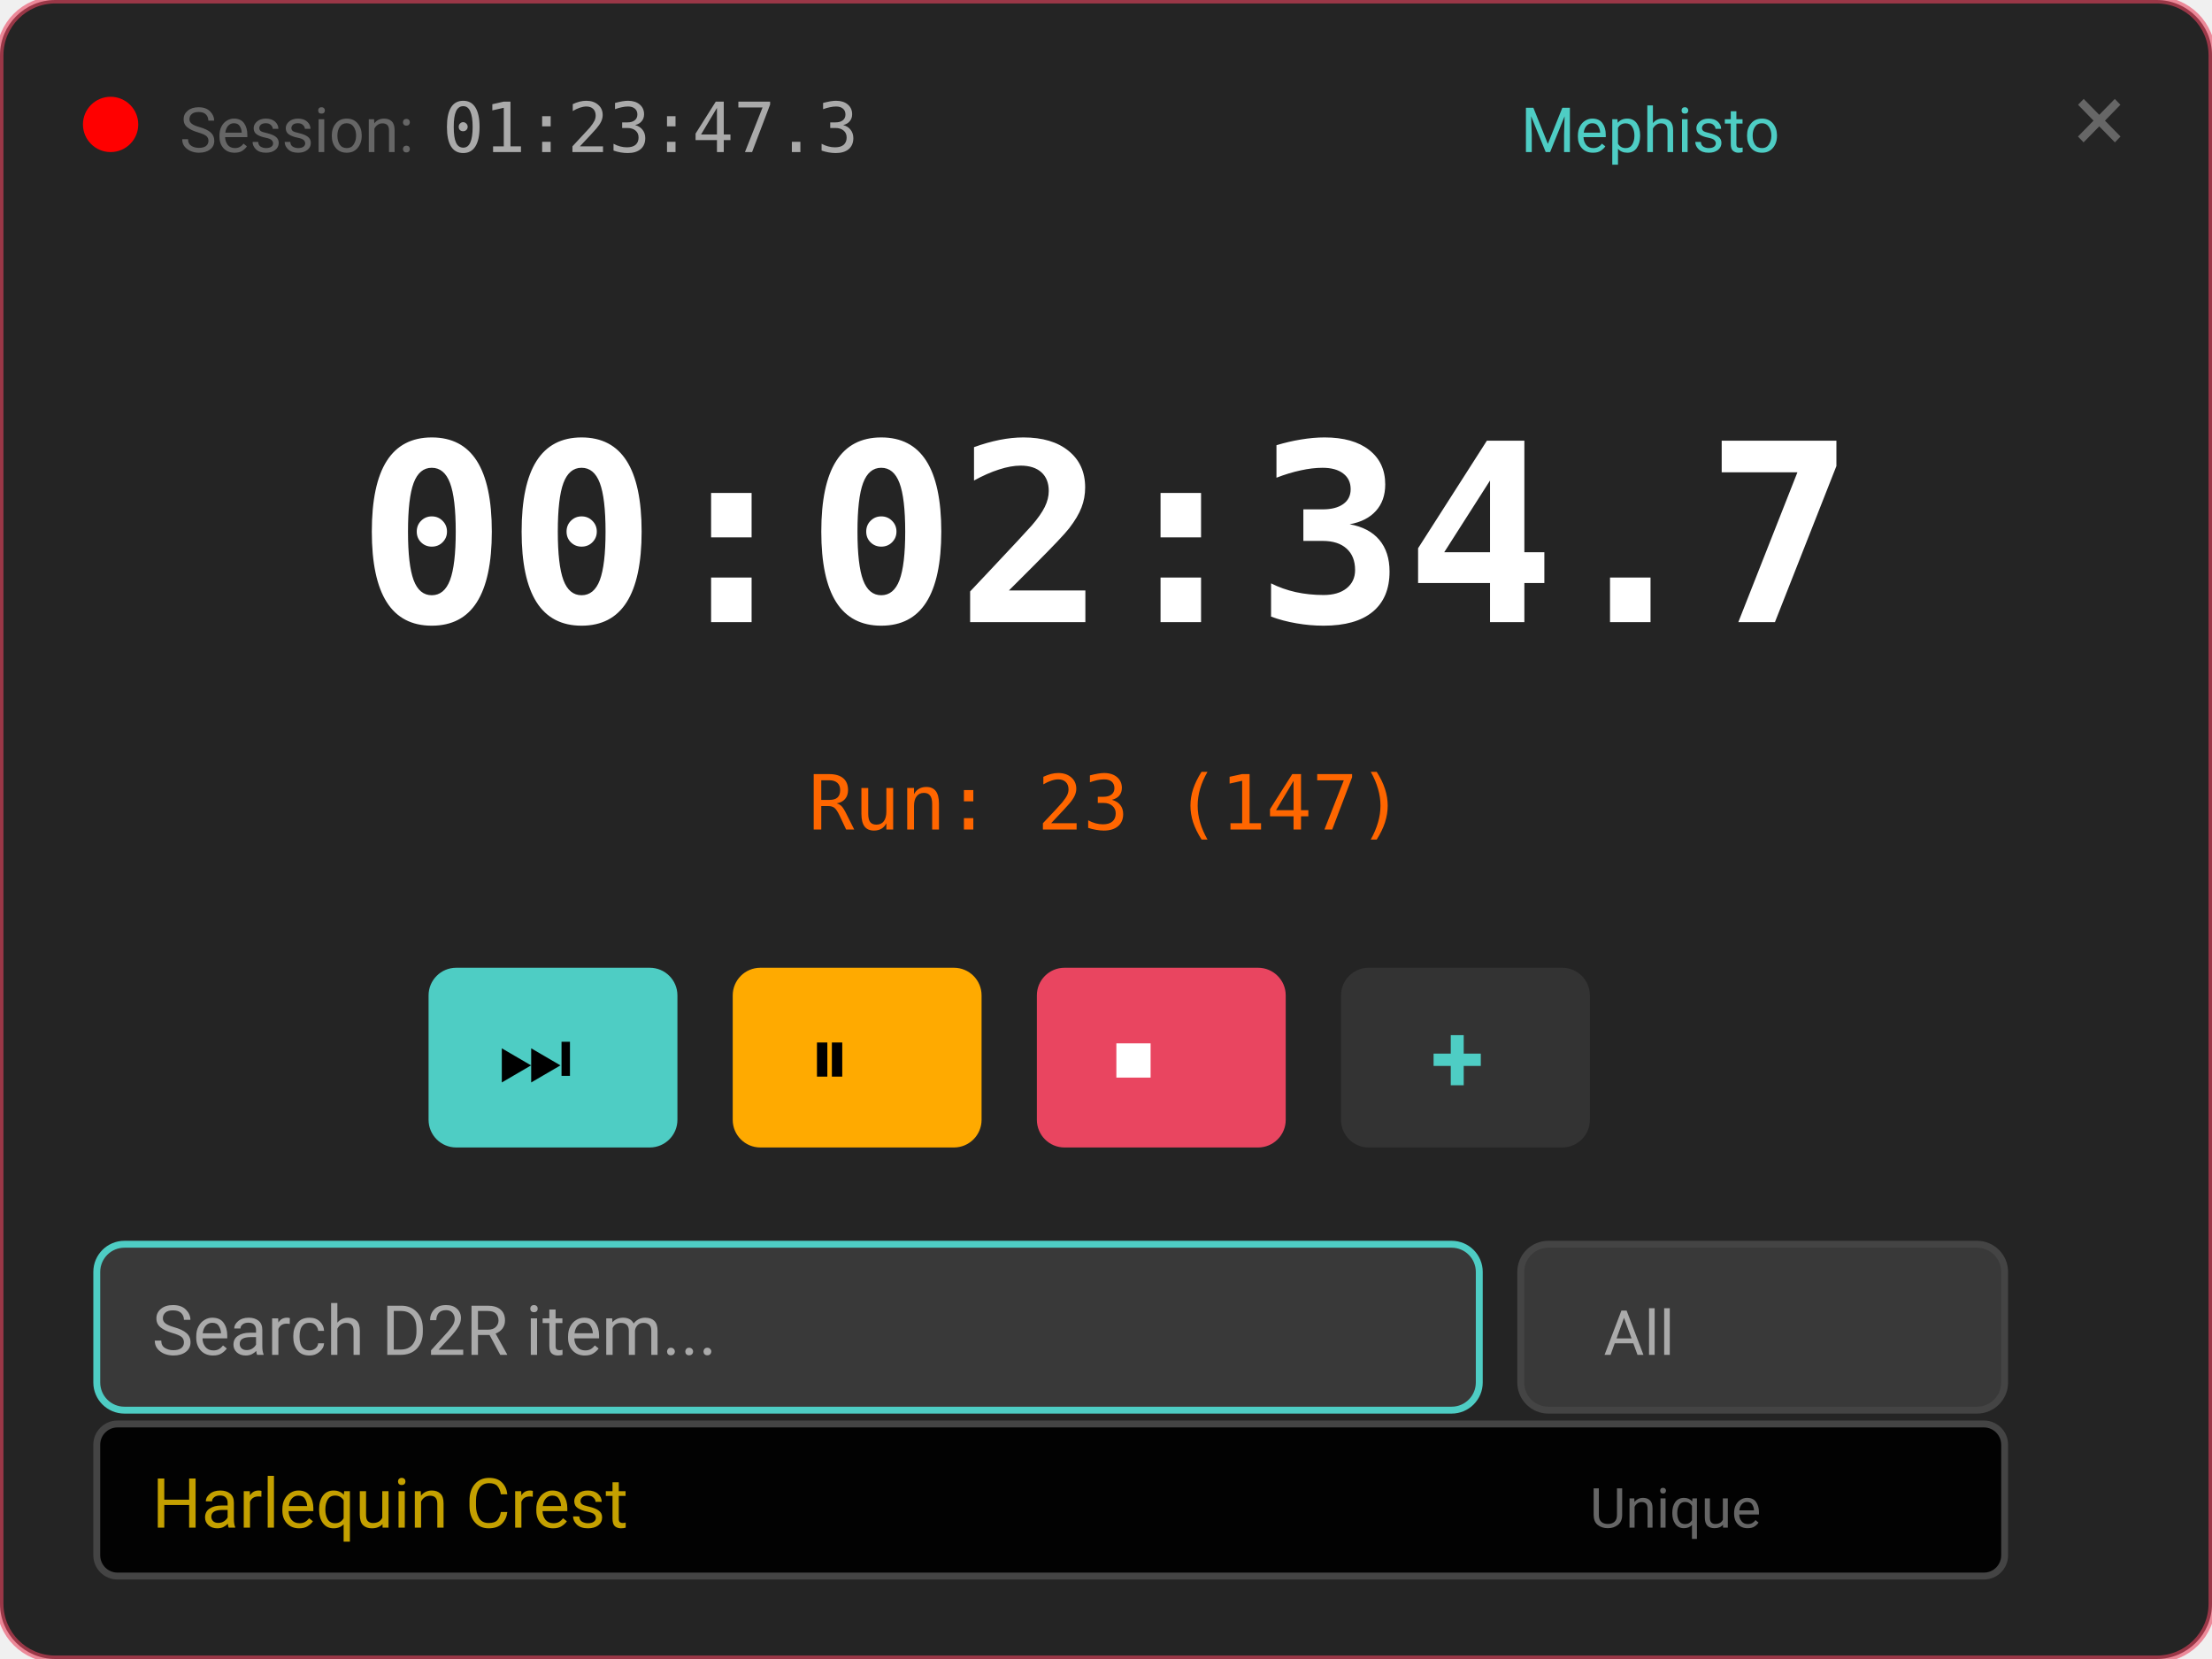
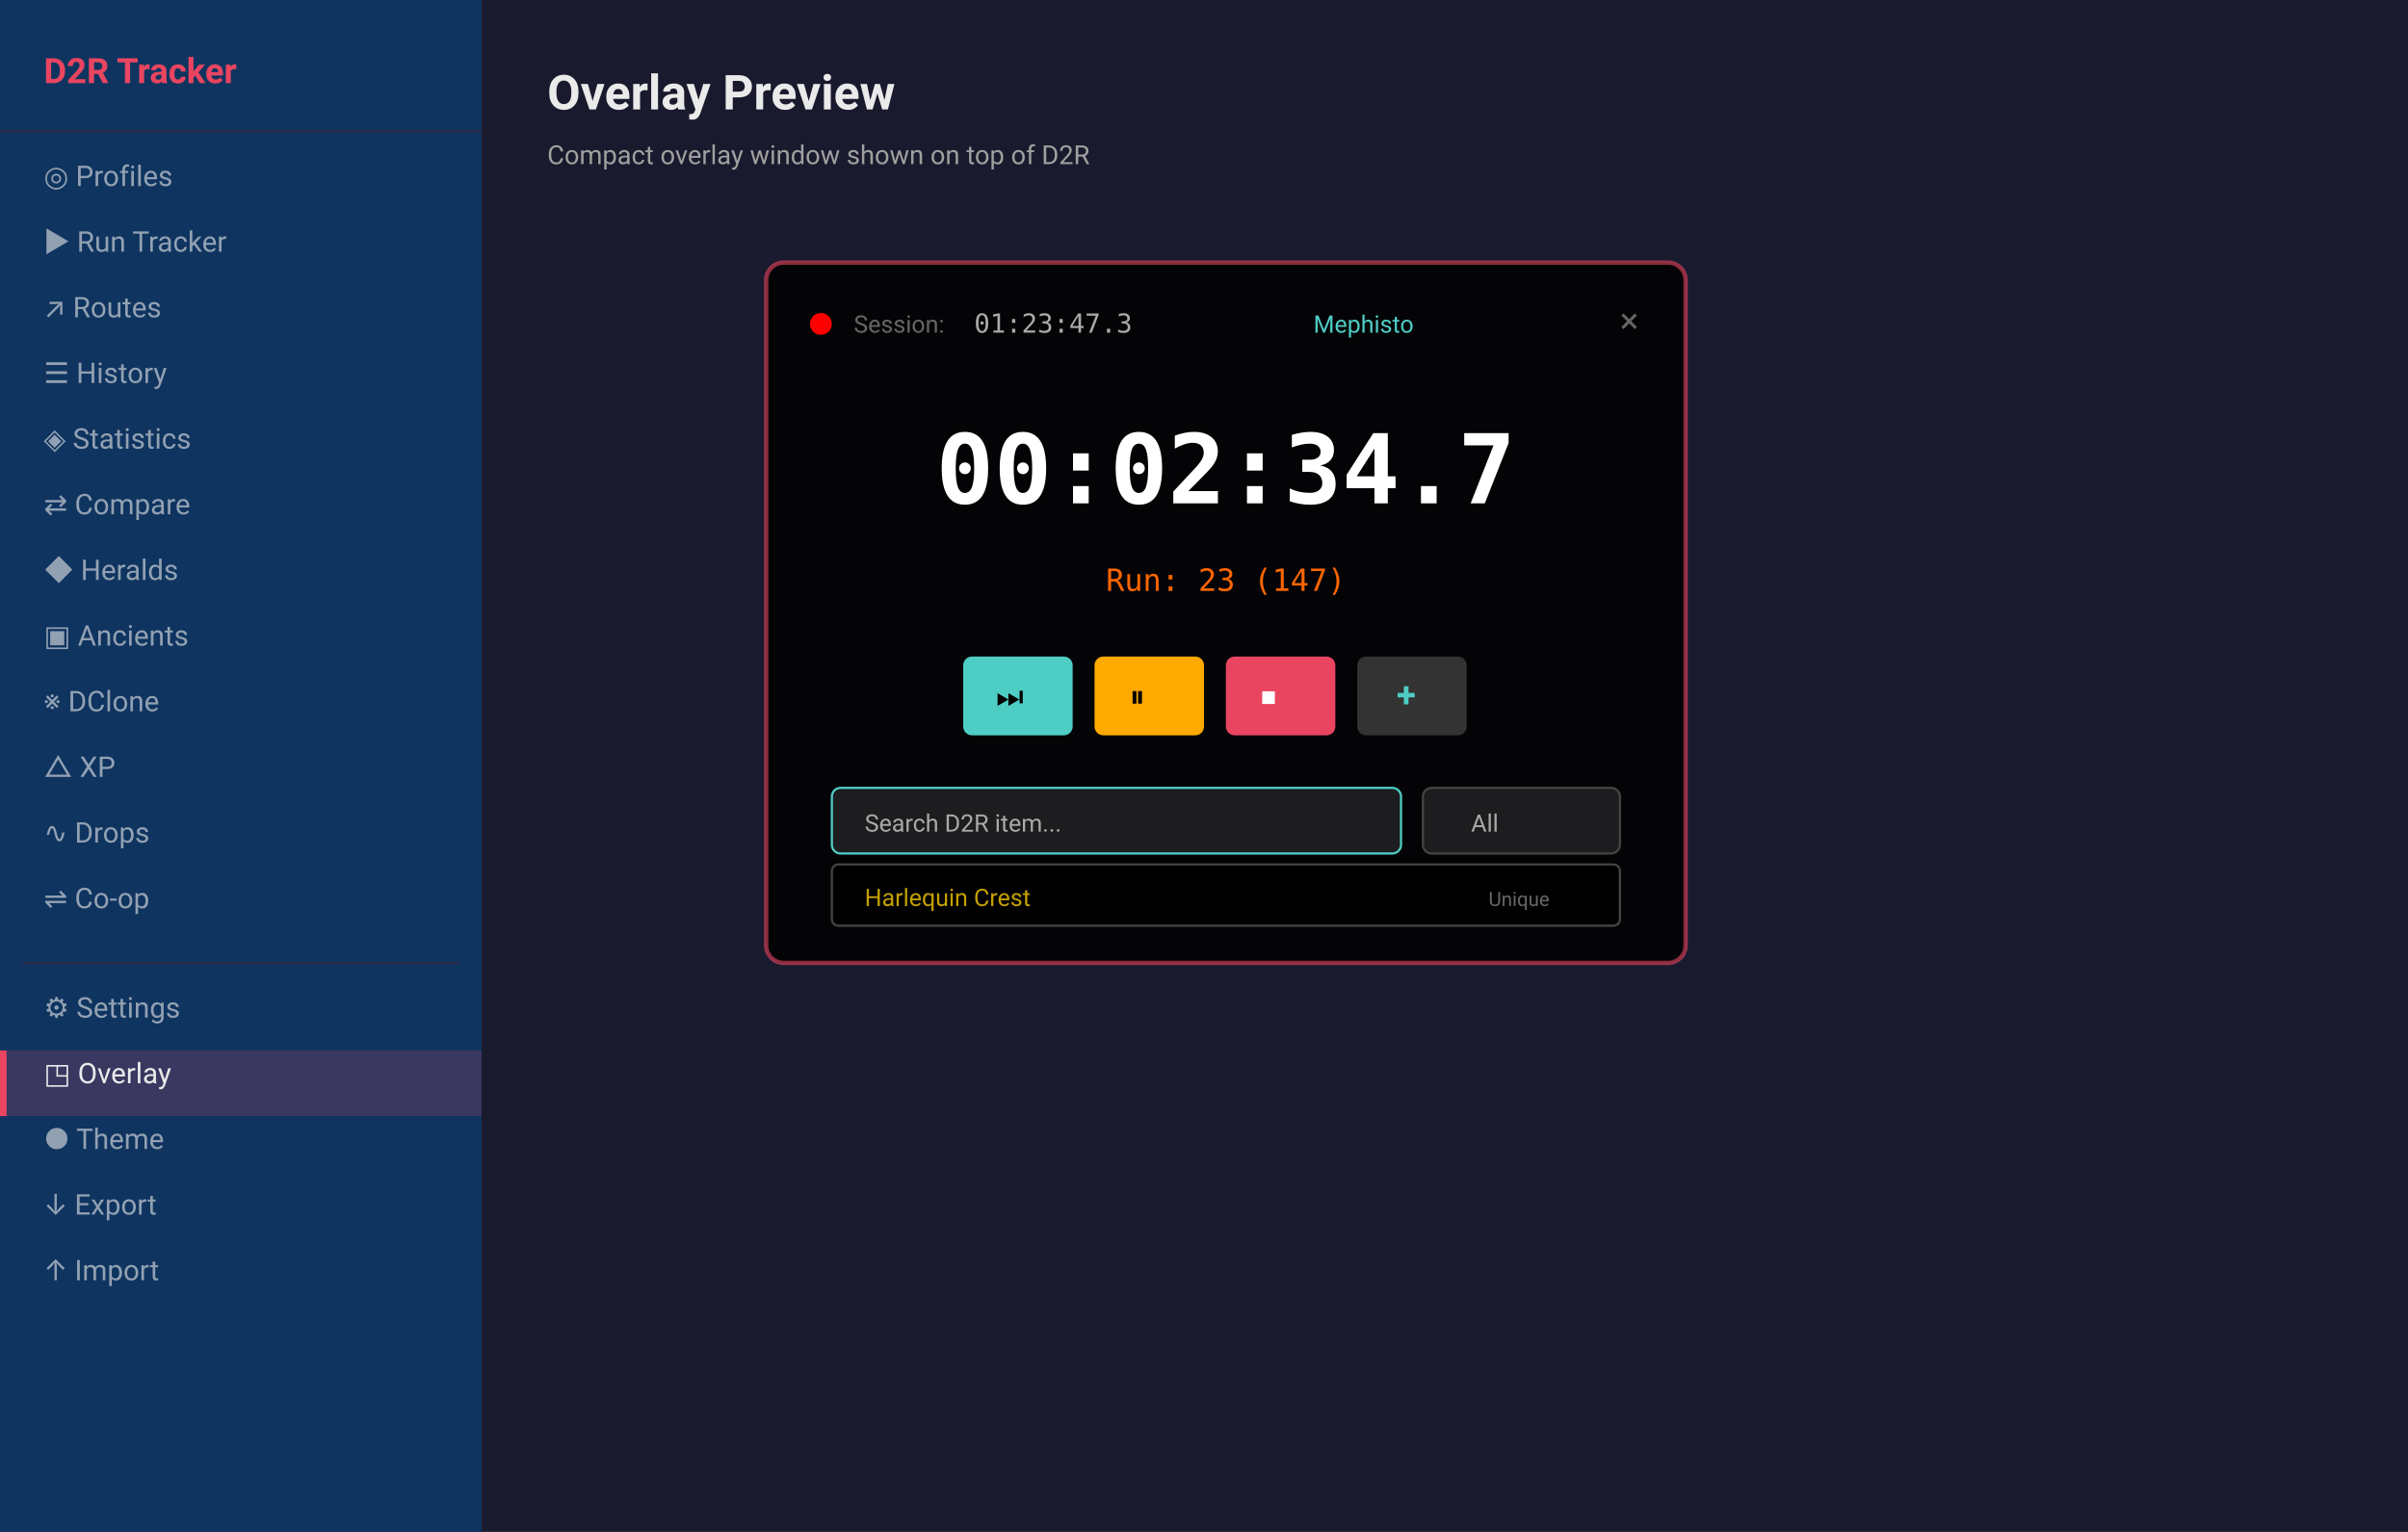
- <svg xmlns="http://www.w3.org/2000/svg" viewBox="0 0 320 240" font-family="-apple-system, BlinkMacSystemFont, Segoe UI, Roboto, sans-serif">
-   <rect width="320" height="240" rx="8" fill="rgba(0,0,0,0.85)" stroke="rgba(233,69,96,0.6)" stroke-width="1" />
-   <circle cx="16" cy="18" r="4" fill="#ff0000" />
-   <text x="26" y="22" fill="#666" font-size="9">Session:</text>
-   <text x="64" y="22" fill="#aaa" font-family="monospace" font-size="10">01:23:47.3</text>
-   <text x="220" y="22" fill="#4ecdc4" font-size="9">Mephisto</text>
-   <text x="300" y="22" fill="#666" font-size="14">×</text>
-   <text x="160" y="90" fill="#ffffff" font-size="36" font-weight="bold" font-family="monospace" text-anchor="middle">00:02:34.7</text>
-   <text x="160" y="120" fill="#ff6600" font-size="11" font-family="monospace" text-anchor="middle">Run: 23 (147)</text>
-   <rect x="62" y="140" width="36" height="26" rx="4" fill="#4ecdc4" />
-   <text x="72" y="157" fill="#000" font-size="12">⏭</text>
-   <rect x="106" y="140" width="36" height="26" rx="4" fill="#ffaa00" />
-   <text x="117" y="157" fill="#000" font-size="12">⏸</text>
-   <rect x="150" y="140" width="36" height="26" rx="4" fill="#e94560" />
-   <text x="161" y="157" fill="#fff" font-size="12">⏹</text>
-   <rect x="194" y="140" width="36" height="26" rx="4" fill="#333" />
-   <text x="207" y="158" fill="#4ecdc4" font-size="14" font-weight="bold">+</text>
-   <rect x="14" y="180" width="200" height="24" rx="4" fill="rgba(255,255,255,0.1)" stroke="#4ecdc4" />
-   <text x="22" y="196" fill="#aaa" font-size="10">Search D2R item...</text>
-   <rect x="220" y="180" width="70" height="24" rx="4" fill="rgba(255,255,255,0.1)" stroke="#444" />
-   <text x="232" y="196" fill="#aaa" font-size="9">All</text>
-   <rect x="14" y="206" width="276" height="22" rx="3" fill="rgba(0,0,0,0.95)" stroke="#444" />
-   <text x="22" y="221" fill="#c4a000" font-size="10">Harlequin Crest</text>
-   <text x="230" y="221" fill="#666" font-size="8">Unique</text>
+ <svg xmlns="http://www.w3.org/2000/svg" viewBox="0 0 1100 700" font-family="-apple-system, BlinkMacSystemFont, Segoe UI, Roboto, sans-serif">
+   <rect width="1100" height="700" fill="#1a1a2e" />
+   <rect x="0" y="0" width="220" height="700" fill="#0f3460" />
+   <text x="20" y="38" fill="#e94560" font-size="16" font-weight="bold">D2R Tracker</text>
+   <line x1="0" y1="60" x2="220" y2="60" stroke="#2a2a4a" stroke-width="1" />
+   <text x="20" y="85" fill="#eaeaea" font-size="13" opacity="0.6">◎ Profiles</text>
+   <text x="20" y="115" fill="#eaeaea" font-size="13" opacity="0.6">▶ Run Tracker</text>
+   <text x="20" y="145" fill="#eaeaea" font-size="13" opacity="0.6">↗ Routes</text>
+   <text x="20" y="175" fill="#eaeaea" font-size="13" opacity="0.6">☰ History</text>
+   <text x="20" y="205" fill="#eaeaea" font-size="13" opacity="0.6">◈ Statistics</text>
+   <text x="20" y="235" fill="#eaeaea" font-size="13" opacity="0.6">⇄ Compare</text>
+   <text x="20" y="265" fill="#eaeaea" font-size="13" opacity="0.6">◆ Heralds</text>
+   <text x="20" y="295" fill="#eaeaea" font-size="13" opacity="0.6">▣ Ancients</text>
+   <text x="20" y="325" fill="#eaeaea" font-size="13" opacity="0.6">※ DClone</text>
+   <text x="20" y="355" fill="#eaeaea" font-size="13" opacity="0.6">△ XP</text>
+   <text x="20" y="385" fill="#eaeaea" font-size="13" opacity="0.6">∿ Drops</text>
+   <text x="20" y="415" fill="#eaeaea" font-size="13" opacity="0.6">⇌ Co-op</text>
+   <line x1="10" y1="440" x2="210" y2="440" stroke="#2a2a4a" stroke-width="1" />
+   <text x="20" y="465" fill="#eaeaea" font-size="13" opacity="0.6">⚙ Settings</text>
+   <rect x="0" y="480" width="220" height="30" fill="rgba(233,69,96,0.2)" />
+   <rect x="0" y="480" width="3" height="30" fill="#e94560" />
+   <text x="20" y="495" fill="#eaeaea" font-size="13">◳ Overlay</text>
+   <text x="20" y="525" fill="#eaeaea" font-size="13" opacity="0.6">● Theme</text>
+   <text x="20" y="555" fill="#eaeaea" font-size="13" opacity="0.6">↓ Export</text>
+   <text x="20" y="585" fill="#eaeaea" font-size="13" opacity="0.6">↑ Import</text>
+   <text x="250" y="50" fill="#eaeaea" font-size="22" font-weight="bold">Overlay Preview</text>
+   <text x="250" y="75" fill="#a0a0a0" font-size="12">Compact overlay window shown on top of D2R</text>
+   <rect x="350" y="120" width="420" height="320" rx="8" fill="rgba(0,0,0,0.85)" stroke="rgba(233,69,96,0.6)" stroke-width="2" />
+   <circle cx="375" cy="148" r="5" fill="#ff0000" />
+   <text x="390" y="152" fill="#666" font-size="11">Session:</text>
+   <text x="445" y="152" fill="#aaa" font-family="monospace" font-size="12">01:23:47.3</text>
+   <text x="600" y="152" fill="#4ecdc4" font-size="11">Mephisto</text>
+   <text x="740" y="152" fill="#666" font-size="16">×</text>
+   <text x="560" y="230" fill="#ffffff" font-size="44" font-weight="bold" font-family="monospace" text-anchor="middle">00:02:34.7</text>
+   <text x="560" y="270" fill="#ff6600" font-size="14" font-family="monospace" text-anchor="middle">Run: 23 (147)</text>
+   <rect x="440" y="300" width="50" height="36" rx="4" fill="#4ecdc4" />
+   <text x="455" y="323" fill="#000" font-size="14">⏭</text>
+   <rect x="500" y="300" width="50" height="36" rx="4" fill="#ffaa00" />
+   <text x="516" y="323" fill="#000" font-size="14">⏸</text>
+   <rect x="560" y="300" width="50" height="36" rx="4" fill="#e94560" />
+   <text x="576" y="323" fill="#fff" font-size="14">⏹</text>
+   <rect x="620" y="300" width="50" height="36" rx="4" fill="#333" />
+   <text x="638" y="323" fill="#4ecdc4" font-size="16" font-weight="bold">+</text>
+   <rect x="380" y="360" width="260" height="30" rx="4" fill="rgba(255,255,255,0.1)" stroke="#4ecdc4" />
+   <text x="395" y="380" fill="#aaa" font-size="11">Search D2R item...</text>
+   <rect x="650" y="360" width="90" height="30" rx="4" fill="rgba(255,255,255,0.1)" stroke="#444" />
+   <text x="672" y="380" fill="#aaa" font-size="11">All</text>
+   <rect x="380" y="395" width="360" height="28" rx="3" fill="rgba(0,0,0,0.95)" stroke="#444" />
+   <text x="395" y="414" fill="#c4a000" font-size="11">Harlequin Crest</text>
+   <text x="680" y="414" fill="#666" font-size="9">Unique</text>
</svg>
